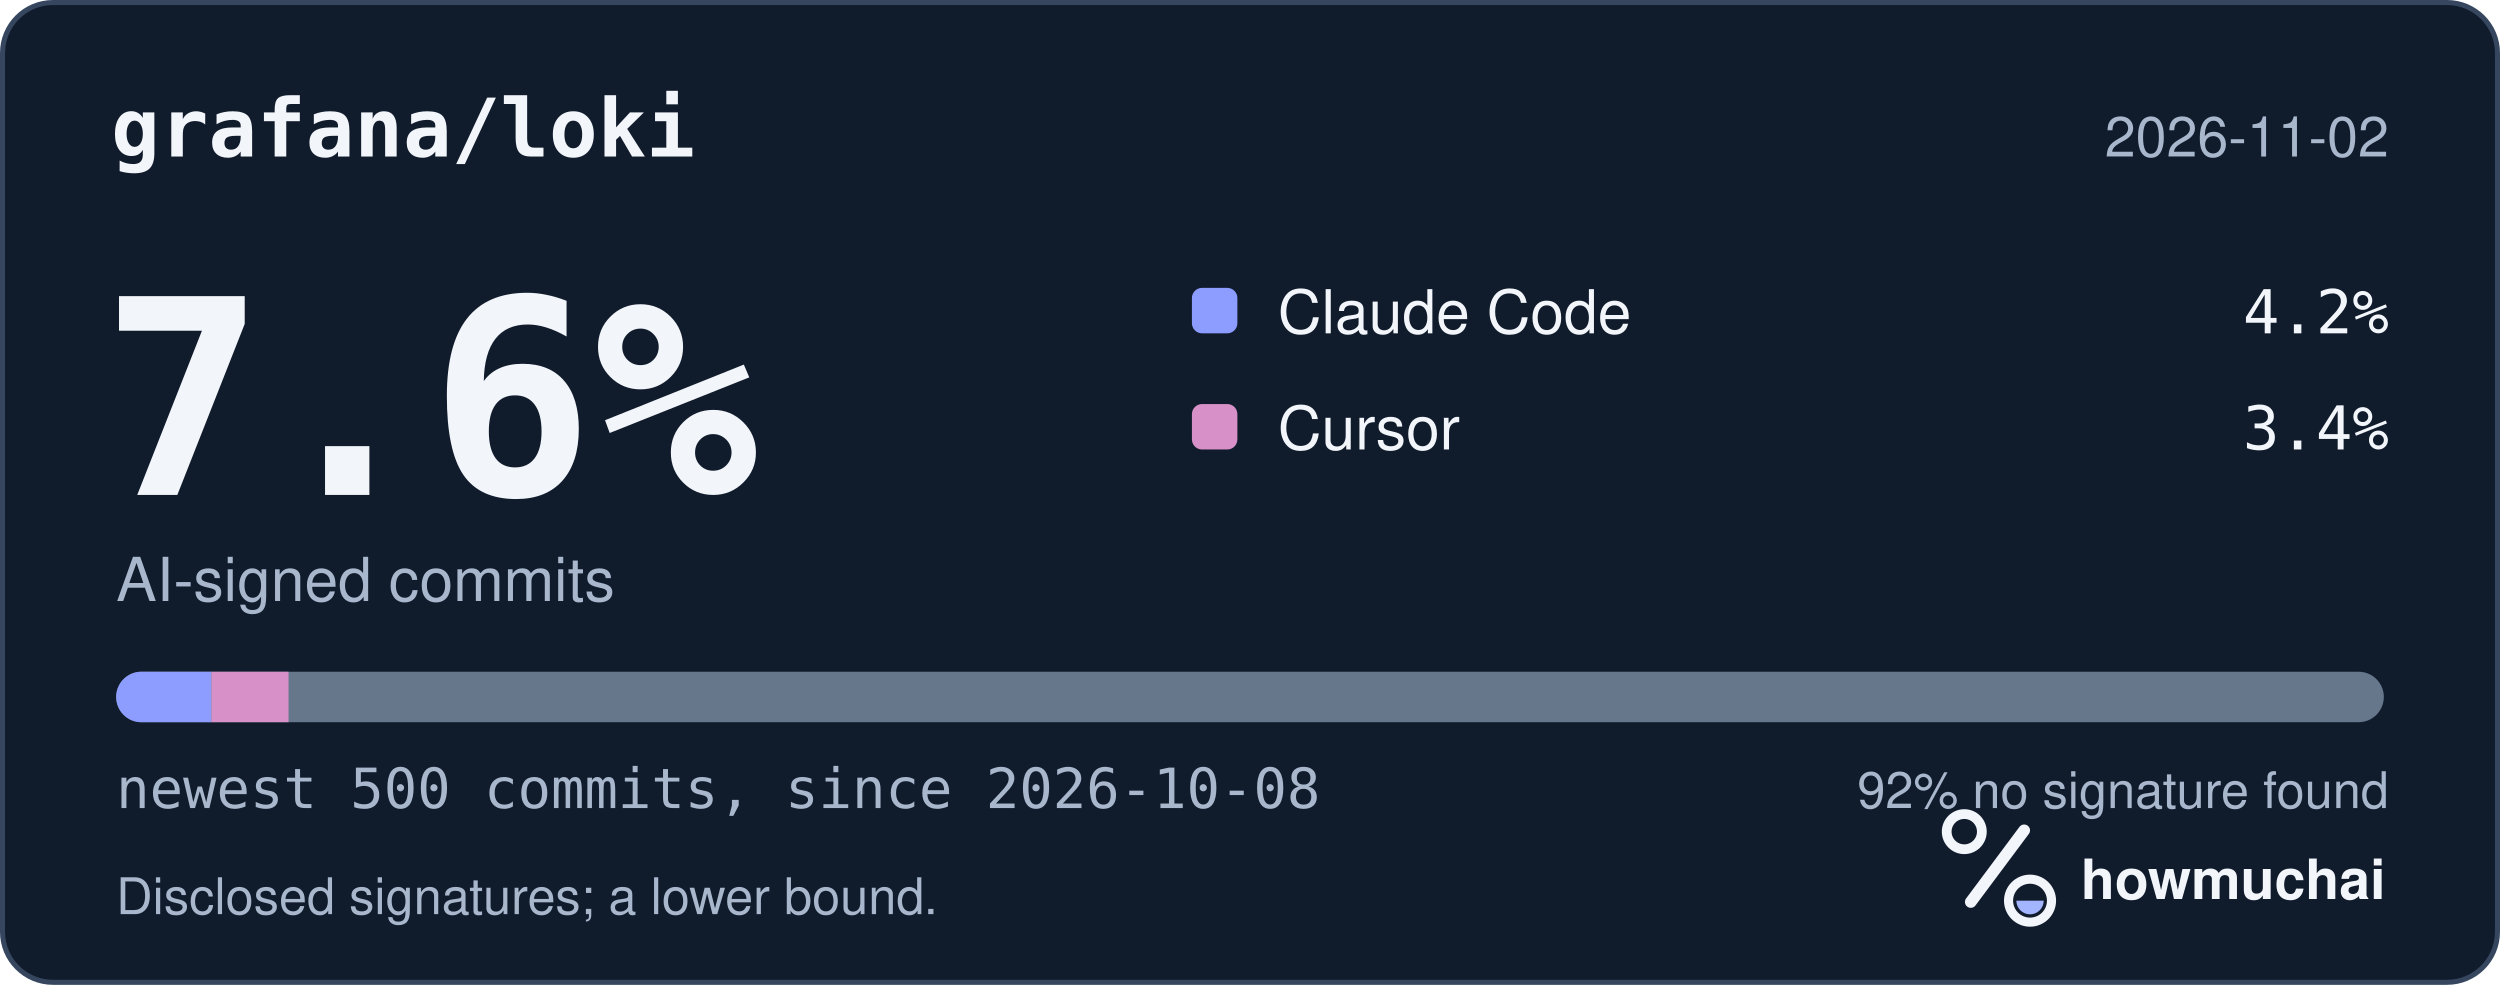
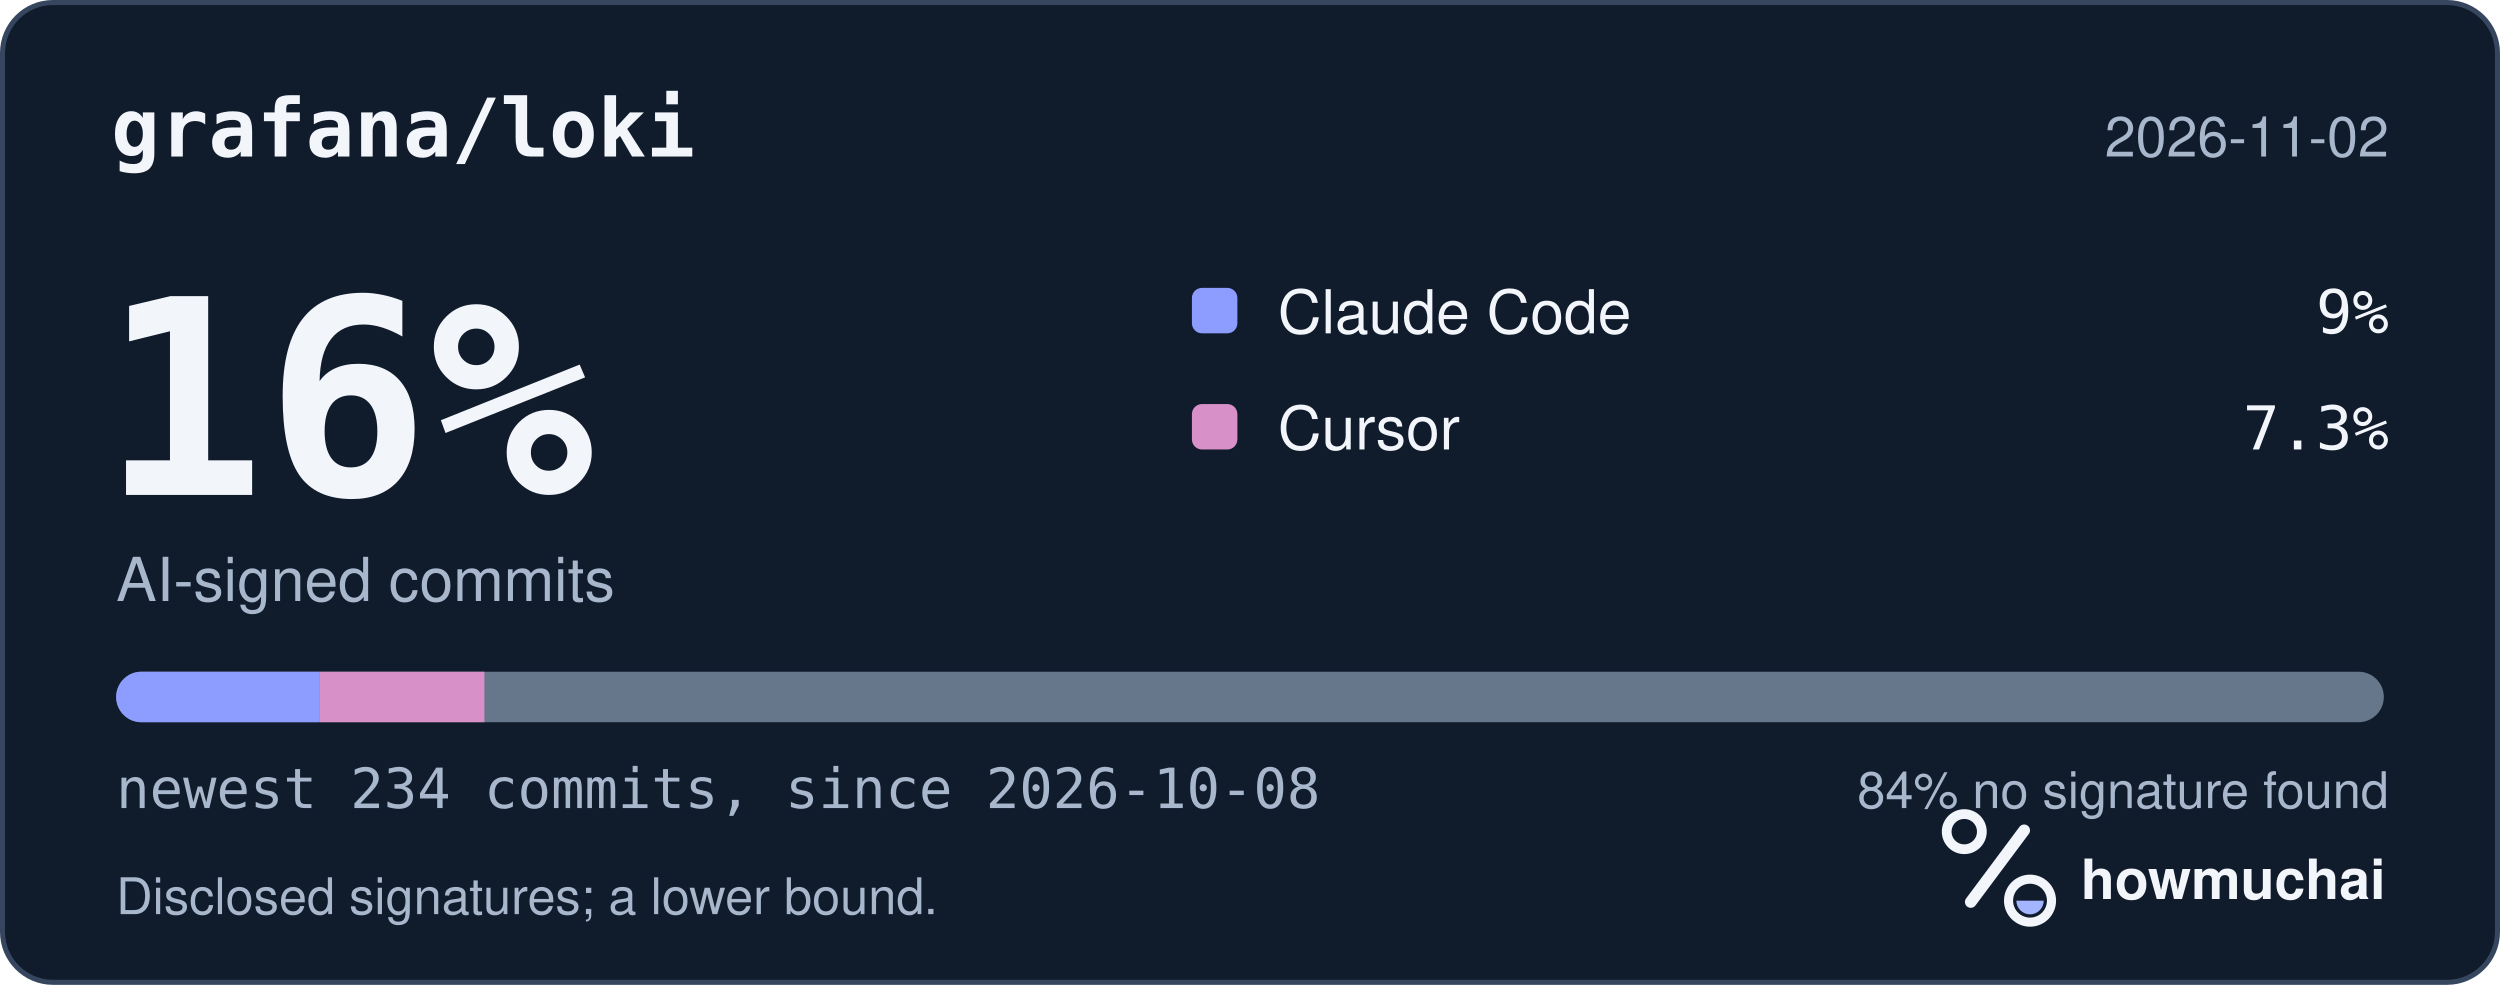
<svg xmlns="http://www.w3.org/2000/svg" width="495" height="195" viewBox="0 0 495 195" role="img" aria-labelledby="hm-t hm-d">
  <rect x="0.5" y="0.5" width="494" height="194" rx="10" fill="#101B2C" stroke="#35465E" />
  <text x="22" y="31" fill="#F2F5FA" font-family="ui-monospace, SF Mono, Menlo, Consolas, IBM Plex Mono, monospace" font-size="16" font-weight="600">grafana/loki</text>
  <text x="473" y="31" fill="#A8B7CC" font-family="-apple-system, BlinkMacSystemFont, Segoe UI, Helvetica, Arial, Fira Sans, sans-serif" font-size="11" text-anchor="end">2026-11-02</text>
-   <text x="20" y="98" fill="#F2F5FA" font-family="ui-monospace, SF Mono, Menlo, Consolas, IBM Plex Mono, monospace" font-size="54" font-weight="700">7.6%</text>
+   <text x="20" y="98" fill="#F2F5FA" font-family="ui-monospace, SF Mono, Menlo, Consolas, IBM Plex Mono, monospace" font-size="54" font-weight="700">16%</text>
  <text x="23" y="119" fill="#A8B7CC" font-family="-apple-system, BlinkMacSystemFont, Segoe UI, Helvetica, Arial, Fira Sans, sans-serif" font-size="12">AI-signed commits</text>
  <rect x="236" y="57" width="9" height="9" rx="2" fill="#8D9DFF" />
  <text x="253" y="66" fill="#F2F5FA" font-family="-apple-system, BlinkMacSystemFont, Segoe UI, Helvetica, Arial, Fira Sans, sans-serif" font-size="12">Claude Code</text>
-   <text x="473" y="66" fill="#F2F5FA" font-family="ui-monospace, SF Mono, Menlo, Consolas, IBM Plex Mono, monospace" font-size="12" text-anchor="end">4.2%</text>
+   <text x="473" y="66" fill="#F2F5FA" font-family="ui-monospace, SF Mono, Menlo, Consolas, IBM Plex Mono, monospace" font-size="12" text-anchor="end">9%</text>
  <rect x="236" y="80" width="9" height="9" rx="2" fill="#D891C8" />
  <text x="253" y="89" fill="#F2F5FA" font-family="-apple-system, BlinkMacSystemFont, Segoe UI, Helvetica, Arial, Fira Sans, sans-serif" font-size="12">Cursor</text>
-   <text x="473" y="89" fill="#F2F5FA" font-family="ui-monospace, SF Mono, Menlo, Consolas, IBM Plex Mono, monospace" font-size="12" text-anchor="end">3.4%</text>
+   <text x="473" y="89" fill="#F2F5FA" font-family="ui-monospace, SF Mono, Menlo, Consolas, IBM Plex Mono, monospace" font-size="12" text-anchor="end">7.3%</text>
  <defs>
    <clipPath id="hm-bar">
      <rect x="23" y="133" width="449" height="10" rx="5" />
    </clipPath>
  </defs>
  <rect x="23" y="133" width="449" height="10" rx="5" fill="#66768B" />
  <g clip-path="url(#hm-bar)">
-     <rect x="23.00" y="133" width="18.86" height="10" fill="#8D9DFF" />
-     <rect x="41.86" y="133" width="15.27" height="10" fill="#D891C8" />
+     <rect x="23.00" y="133" width="40.29" height="10" fill="#8D9DFF" />
+     <rect x="63.29" y="133" width="32.62" height="10" fill="#D891C8" />
  </g>
-   <text x="23" y="160" fill="#A8B7CC" font-family="ui-monospace, SF Mono, Menlo, Consolas, IBM Plex Mono, monospace" font-size="11">newest 500 commits, since 2026-10-08</text>
-   <text x="473" y="160" fill="#A8B7CC" font-family="-apple-system, BlinkMacSystemFont, Segoe UI, Helvetica, Arial, Fira Sans, sans-serif" font-size="10" text-anchor="end">92% no signature found</text>
+   <text x="23" y="160" fill="#A8B7CC" font-family="ui-monospace, SF Mono, Menlo, Consolas, IBM Plex Mono, monospace" font-size="11">newest 234 commits, since 2026-10-08</text>
+   <text x="473" y="160" fill="#A8B7CC" font-family="-apple-system, BlinkMacSystemFont, Segoe UI, Helvetica, Arial, Fira Sans, sans-serif" font-size="10" text-anchor="end">84% no signature found</text>
  <text x="23" y="181" fill="#A8B7CC" font-family="-apple-system, BlinkMacSystemFont, Segoe UI, Helvetica, Arial, Fira Sans, sans-serif" font-size="10">Disclosed signatures; a lower bound.</text>
  <g transform="translate(379 155) scale(0.06445312)">
    <circle cx="154" cy="150" r="54" fill="none" stroke="#F2F5FA" stroke-width="30" />
    <path d="M174 366 338 146" fill="none" stroke="#F2F5FA" stroke-width="36" stroke-linecap="round" />
    <circle cx="356" cy="362" r="66" fill="none" stroke="#F2F5FA" stroke-width="28" />
    <path d="M314 362a42 42 0 0 0 84 0Z" fill="#A4B5FF" />
  </g>
  <text x="412" y="178" fill="#F2F5FA" font-family="-apple-system, BlinkMacSystemFont, Segoe UI, Helvetica, Arial, Fira Sans, sans-serif" font-size="11" font-weight="650">howmuchai</text>
</svg>
